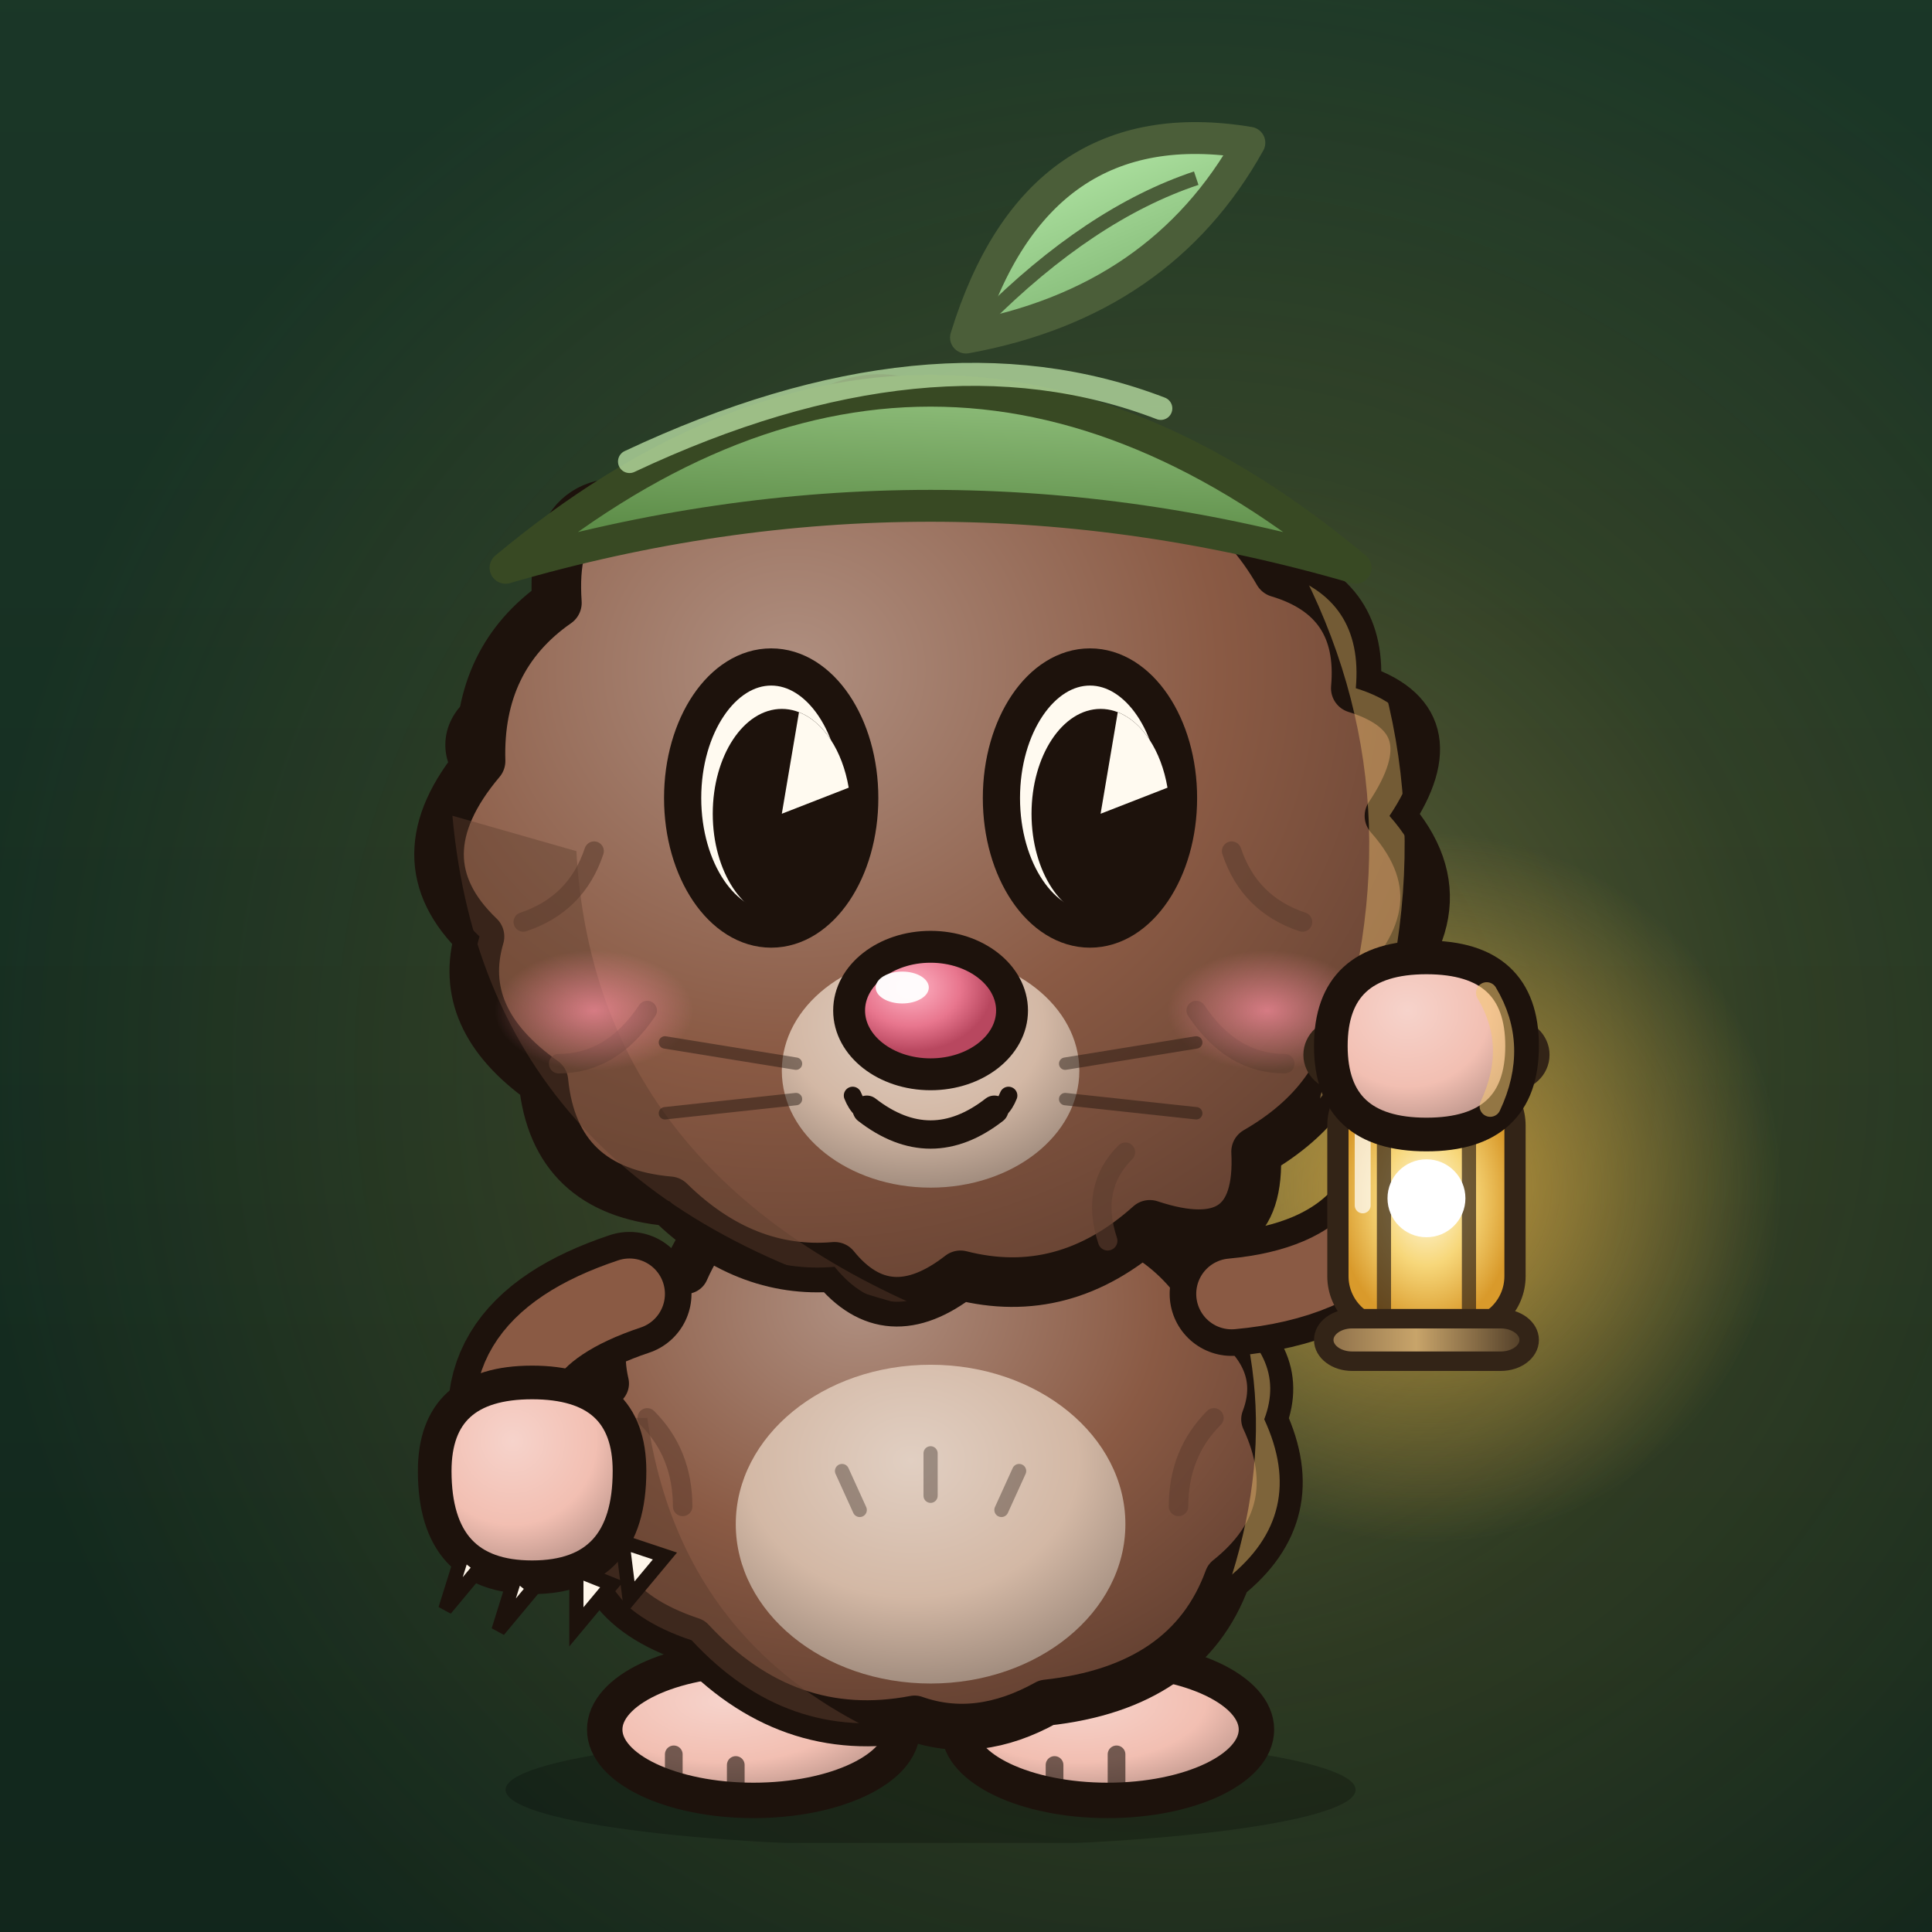
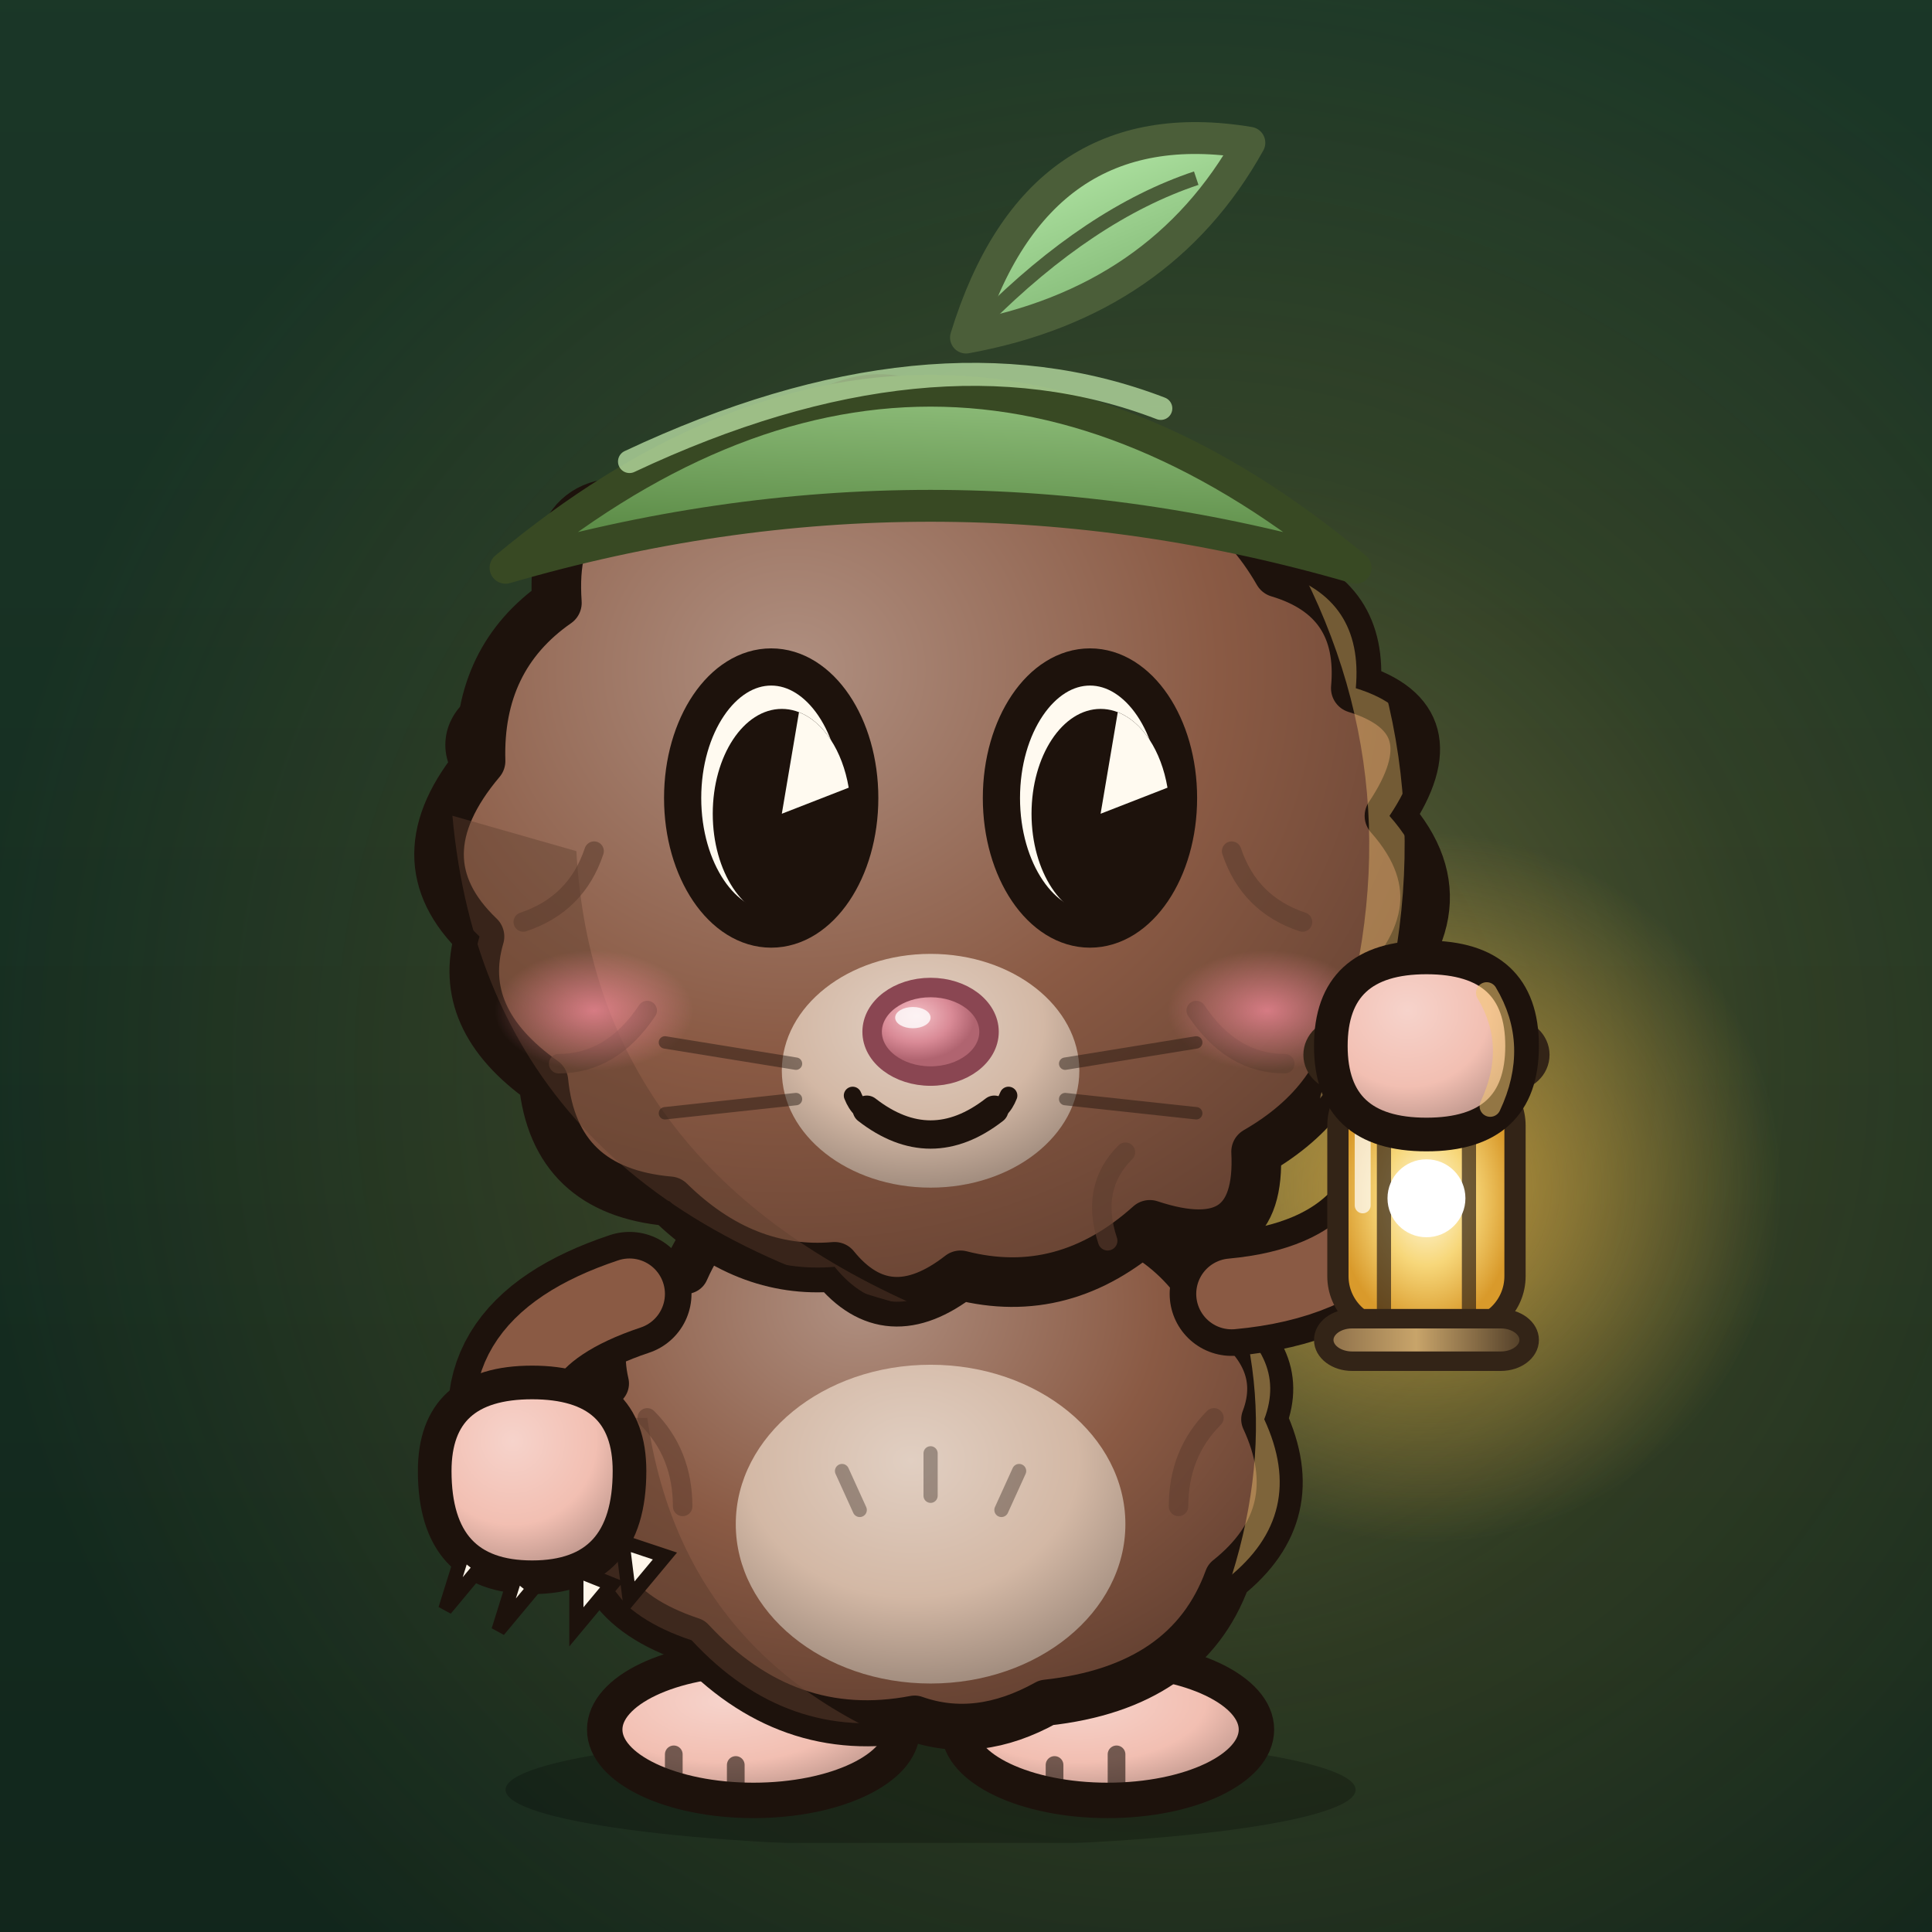
<svg xmlns="http://www.w3.org/2000/svg" viewBox="18 18 72 72">
  <defs>
    <linearGradient id="bg" x1="0" y1="1" x2="0" y2="0">
      <stop offset="0" stop-color="#0f2219" />
      <stop offset="1" stop-color="#1d3b2a" />
    </linearGradient>
    <radialGradient id="glow">
      <stop offset="0" stop-color="#ffd27a" stop-opacity=".35" />
      <stop offset=".5" stop-color="#f0b543" stop-opacity=".12" />
      <stop offset="1" stop-color="#f0b543" stop-opacity="0" />
    </radialGradient>
  </defs>
  <rect width="108" height="108" fill="url(#bg)" />
  <circle cx="62" cy="58" r="46" fill="url(#glow)" />
  <svg x="19.68" y="20.68" width="66" height="66" viewBox="0 0 100 100">
    <defs>
      <radialGradient id="dib0g">
        <stop offset="0" stop-color="#f0b543" stop-opacity=".7" />
        <stop offset="1" stop-color="#f0b543" stop-opacity="0" />
      </radialGradient>
      <radialGradient id="dib0h" cx="0.36" cy="0.3" r=".78">
        <stop offset="0" stop-color="#af8f80" />
        <stop offset=".55" stop-color="#8a5a44" />
        <stop offset="1" stop-color="#613f30" />
      </radialGradient>
      <radialGradient id="dib0b" cx="0.4" cy="0.25" r=".78">
        <stop offset="0" stop-color="#af8f80" />
        <stop offset=".55" stop-color="#8a5a44" />
        <stop offset="1" stop-color="#613f30" />
      </radialGradient>
      <radialGradient id="dib0c" cx="0.45" cy="0.3" r=".78">
        <stop offset="0" stop-color="#e1cfc2" />
        <stop offset=".55" stop-color="#d3b8a5" />
        <stop offset="1" stop-color="#948174" />
      </radialGradient>
      <radialGradient id="dib0p" cx="0.4" cy="0.3" r=".78">
        <stop offset="0" stop-color="#f6d3cb" />
        <stop offset=".55" stop-color="#f2bfb2" />
        <stop offset="1" stop-color="#a9867d" />
      </radialGradient>
      <radialGradient id="dib0n" cx=".38" cy=".32">
-         <stop offset="0" stop-color="#ffb3c4" />
-         <stop offset=".6" stop-color="#e8768e" />
-         <stop offset="1" stop-color="#b8475f" />
+         <stop offset="0" stop-color="#f4c0c6" />
+         <stop offset=".6" stop-color="#d98a96" />
+         <stop offset="1" stop-color="#b06470" />
      </radialGradient>
      <radialGradient id="dib0k">
        <stop offset="0" stop-color="#ff8fa3" stop-opacity=".7" />
        <stop offset="1" stop-color="#ff8fa3" stop-opacity="0" />
      </radialGradient>
      <clipPath id="dib0B">
        <path d="M68.84 76.08 Q71.32 81.43 66.76 85.06 Q64.52 91.21 56.54 92.08 Q52.66 94.24 49.10 92.98 Q41.89 94.36 36.51 88.56 Q29.80 86.33 31.26 80.46 Q28.82 77.57 31.67 74.06 Q30.57 69.28 36.18 67.70 Q38.89 61.57 45.44 63.44 Q52.54 59.57 57.50 64.22 Q63.13 64.91 65.85 69.73 Q70.24 72.41 68.84 76.08 Z" />
      </clipPath>
      <clipPath id="dib0H">
        <path d="M75.91 42.01 Q80.74 47.45 73.99 53.25 Q73.34 58.11 68.38 60.97 Q68.70 67.20 62.38 65.10 Q57.53 69.45 51.69 67.95 Q47.57 71.16 44.58 67.47 Q39.48 67.91 35.26 63.77 Q28.75 63.20 28.14 56.99 Q23.16 53.46 24.53 48.82 Q19.93 44.43 24.59 38.91 Q24.42 33.10 28.90 29.98 Q28.43 23.03 34.67 24.62 Q37.48 20.29 41.46 21.33 Q46.57 16.36 50.99 20.02 Q57.10 18.34 60.68 22.12 Q66.54 22.88 69.64 28.27 Q74.47 29.71 74.01 34.80 Q79.58 36.53 75.91 42.01 Z" />
      </clipPath>
    </defs>
    <ellipse cx="50" cy="97" rx="24" ry="3.2" fill="#000" opacity=".24" />
    <circle cx="78" cy="63" r="20" fill="url(#dib0g)">
      <animate attributeName="r" values="18;21;18" dur="2.6s" repeatCount="indefinite" />
    </circle>
    <g>
      <animateTransform attributeName="transform" type="translate" values="0 0;0 -1.4;0 0" dur="3.2s" repeatCount="indefinite" calcMode="spline" keySplines=".45 0 .55 1;.45 0 .55 1" />
      <ellipse cx="40" cy="93.6" rx="8.4" ry="4" fill="url(#dib0p)" stroke="#1d120c" stroke-width="2" />
      <ellipse cx="60" cy="93.6" rx="8.4" ry="4" fill="url(#dib0p)" stroke="#1d120c" stroke-width="2" />
      <path d="M35.5 95 v1.6 M39 95.6 v1.6 M57 95.6 v1.6 M60.5 95 v1.6" stroke="#1d120c" stroke-width="1" stroke-linecap="round" opacity=".6" />
      <path d="M68.84 76.08 Q71.32 81.43 66.76 85.06 Q64.52 91.21 56.54 92.08 Q52.66 94.24 49.10 92.98 Q41.89 94.36 36.51 88.56 Q29.80 86.33 31.26 80.46 Q28.82 77.57 31.67 74.06 Q30.57 69.28 36.18 67.70 Q38.89 61.57 45.44 63.44 Q52.54 59.57 57.50 64.22 Q63.13 64.91 65.85 69.73 Q70.24 72.41 68.84 76.08 Z" fill="url(#dib0b)" stroke="#1d120c" stroke-width="2.6" stroke-linejoin="round" />
      <g clip-path="url(#dib0B)">
        <path d="M28 76 Q31 92 50 95 Q36 90 34 76 Z" fill="#5e3d2e" opacity=".5" />
        <path d="M67 66 Q72 77 66 90" stroke="#f4c872" stroke-width="1.8" fill="none" opacity=".45" stroke-linecap="round" />
      </g>
      <ellipse cx="50" cy="82" rx="11" ry="9" fill="url(#dib0c)" />
      <g stroke="#5e3d2e" stroke-width="1.1" fill="none" opacity=".55" stroke-linecap="round">
        <path d="M34 76 q2 2 2 5 M66 76 q-2 2 -2 5" />
      </g>
      <g stroke="#1d120c" stroke-width=".8" opacity=".35" stroke-linecap="round">
        <path d="M45 79 l1 2.2 M50 78 v2.4 M55 79 l-1 2.2" />
      </g>
      <ellipse cx="26.8" cy="38" rx="3.4" ry="2.8" fill="#5e3d2e" stroke="#1d120c" stroke-width="1.6" />
      <ellipse cx="73.2" cy="38" rx="3.4" ry="2.8" fill="#5e3d2e" stroke="#1d120c" stroke-width="1.6" />
      <path d="M75.91 42.01 Q80.74 47.45 73.99 53.25 Q73.34 58.11 68.38 60.97 Q68.70 67.20 62.38 65.10 Q57.53 69.45 51.69 67.95 Q47.57 71.16 44.58 67.47 Q39.48 67.91 35.26 63.77 Q28.75 63.20 28.14 56.99 Q23.16 53.46 24.53 48.82 Q19.93 44.43 24.59 38.91 Q24.42 33.10 28.90 29.98 Q28.43 23.03 34.67 24.62 Q37.48 20.29 41.46 21.33 Q46.57 16.36 50.99 20.02 Q57.10 18.34 60.68 22.12 Q66.54 22.88 69.64 28.27 Q74.47 29.71 74.01 34.80 Q79.58 36.53 75.91 42.01 Z" fill="url(#dib0h)" stroke="#1d120c" stroke-width="2.8" stroke-linejoin="round" />
      <g clip-path="url(#dib0H)">
        <path d="M23 42 Q25 64 50 70 Q31 62 30 44 Z" fill="#5e3d2e" opacity=".42" />
        <path d="M72 28 Q79 42 73 58" stroke="#f4c872" stroke-width="2" fill="none" opacity=".4" stroke-linecap="round" />
        <path d="M35 23 Q43 18 52 19" stroke="#ffffff" stroke-width="2" opacity=".22" fill="none" stroke-linecap="round" />
        <g stroke="#5e3d2e" stroke-width="1.1" fill="none" opacity=".6" stroke-linecap="round">
          <path d="M27 48 q3 -1 4 -4 M29 56 q3 0 5 -3 M71 48 q-3 -1 -4 -4 M70 56 q-3 0 -5 -3 M60 66 q-1 -3 1 -5" />
        </g>
      </g>
      <g transform="translate(41 41)">
        <g>
          <animateTransform attributeName="transform" type="scale" values="1 1;1 1;1 .1;1 1" keyTimes="0;.94;.97;1" dur="4.4s" repeatCount="indefinite" />
          <ellipse rx="5" ry="7.4" fill="#fffaf0" stroke="#1d120c" stroke-width="2.1" />
          <ellipse cx="0.6" cy="0.888" rx="3.9" ry="5.92" fill="#1d120c" />
          <path d="M0.6 0.888 L1.57 -4.846 A3.9 5.92 0 0 1 4.377 -0.584 Z" fill="#fffaf0" />
        </g>
      </g>
      <g transform="translate(59 41)">
        <g>
          <animateTransform attributeName="transform" type="scale" values="1 1;1 1;1 .1;1 1" keyTimes="0;.94;.97;1" dur="4.4s" repeatCount="indefinite" />
          <ellipse rx="5" ry="7.4" fill="#fffaf0" stroke="#1d120c" stroke-width="2.1" />
          <ellipse cx="0.6" cy="0.888" rx="3.9" ry="5.92" fill="#1d120c" />
          <path d="M0.6 0.888 L1.57 -4.846 A3.9 5.92 0 0 1 4.377 -0.584 Z" fill="#fffaf0" />
        </g>
      </g>
      <ellipse cx="31" cy="53" rx="5.6" ry="3.4" fill="url(#dib0k)" />
      <ellipse cx="69" cy="53" rx="5.6" ry="3.4" fill="url(#dib0k)" />
      <ellipse cx="50" cy="56.4" rx="8.4" ry="6.6" fill="url(#dib0c)" />
-       <ellipse cx="50" cy="53" rx="4.6" ry="3.6" fill="url(#dib0n)" stroke="#1d120c" stroke-width="1.8" />
-       <ellipse cx="48.4" cy="51.7" rx="1.5" ry=".9" fill="#fff" opacity=".95" />
+       <ellipse cx="50" cy="54.2" rx="3.3" ry="2.5" fill="url(#dib0n)" stroke="#8a4652" stroke-width="1.1" />
+       <ellipse cx="49" cy="53.4" rx="1" ry=".6" fill="#fff" opacity=".8" />
      <path d="M46.4 58.6 Q50 61.4 53.6 58.6" stroke="#1d120c" stroke-width="1.6" fill="none" stroke-linecap="round" />
      <path d="M45.6 57.8 q.4 1 1.1 1 M54.4 57.8 q-.4 1 -1.1 1" stroke="#1d120c" stroke-width="1" fill="none" stroke-linecap="round" />
      <g stroke="#1d120c" stroke-width=".7" opacity=".45" stroke-linecap="round">
        <path d="M42.4 56 L35 54.8 M42.4 58 L35 58.8" />
        <path d="M57.6 56 L65 54.8 M57.6 58 L65 58.8" />
      </g>
      <g>
        <animateTransform attributeName="transform" type="rotate" values="-2 50 22;2 50 22;-2 50 22" dur="4s" repeatCount="indefinite" />
        <defs>
          <linearGradient id="dib0tl" gradientTransform="rotate(100 .5 .5)">
            <stop offset="0" stop-color="#8fbe7b" />
            <stop offset="1" stop-color="#53833e" />
          </linearGradient>
          <linearGradient id="dib0ts" gradientTransform="rotate(60 .5 .5)">
            <stop offset="0" stop-color="#b4e8a7" />
            <stop offset="1" stop-color="#79af6c" />
          </linearGradient>
        </defs>
        <path d="M26 28 Q50 8 74 28 Q50 21 26 28 Z" fill="url(#dib0tl)" stroke="#384923" stroke-width="1.8" stroke-linejoin="round" />
        <path d="M33 22 Q50 14 63 19" stroke="#c7f0b0" stroke-width="1.3" fill="none" opacity=".7" stroke-linecap="round" />
        <path d="M52 15 Q56 2 68 4 Q63 13 52 15 Z" fill="url(#dib0ts)" stroke="#4b5e39" stroke-width="1.8" stroke-linejoin="round" />
        <path d="M53 14 Q59 8 65 6" stroke="#4b5e39" stroke-width=".8" fill="none" />
      </g>
      <path d="M33 69 Q24 72 27 79" stroke="#1d120c" stroke-width="7" fill="none" stroke-linecap="round" />
      <path d="M33 69 Q24 72 27 79" stroke="#8a5a44" stroke-width="4" fill="none" stroke-linecap="round" />
      <path d="M22 79 Q22 74 27.5 74 Q33 74 33 79 Q33 85 27.5 85 Q22 85 22 79 Z" fill="url(#dib0p)" stroke="#1d120c" stroke-width="1.9" />
      <g fill="#fff6ea" stroke="#1d120c" stroke-width=".8">
        <path d="M23.6 83.6 l-1 3.2 l2 -2.4 Z" />
        <path d="M26.6 84.8 l-1 3.2 l2 -2.4 Z" />
        <path d="M30 84.6 l0 3.2 l2 -2.4 Z" />
        <path d="M32.6 83 l0.4 3.2 l2 -2.4 Z" />
      </g>
      <path d="M67 69 Q78 68 78 57" stroke="#1d120c" stroke-width="7" fill="none" stroke-linecap="round" />
      <path d="M67 69 Q78 68 78 57" stroke="#8a5a44" stroke-width="4" fill="none" stroke-linecap="round" />
      <g>
        <animateTransform attributeName="transform" type="rotate" values="-4 78 54;4 78 54;-4 78 54" dur="3.2s" repeatCount="indefinite" />
        <g transform="translate(-2 0)">
          <defs>
            <linearGradient id="dib0Lm" x1="0" x2="1">
              <stop offset="0" stop-color="#8a6d48" />
              <stop offset=".45" stop-color="#c8a46a" />
              <stop offset="1" stop-color="#4a3824" />
            </linearGradient>
            <radialGradient id="dib0La">
              <stop offset="0" stop-color="#fffbe6" />
              <stop offset=".5" stop-color="#f7d77a" />
              <stop offset="1" stop-color="#d99a2b" />
            </radialGradient>
          </defs>
          <rect x="75" y="56.5" width="10" height="14.5" rx="3" fill="url(#dib0La)" stroke="#332417" stroke-width="1.2" />
          <rect x="73.6" y="54" width="12.8" height="3" rx="1.6" fill="url(#dib0Lm)" stroke="#332417" stroke-width="1.1" />
          <rect x="74.2" y="70.4" width="11.6" height="2.4" rx="1.6" fill="url(#dib0Lm)" stroke="#332417" stroke-width="1.1" />
          <path d="M77.6 57 V70.4 M82.4 57 V70.4" stroke="#332417" stroke-width=".8" opacity=".7" />
          <circle cx="80" cy="63.6" r="2.2" fill="#fff" />
          <path d="M76.4 59 V64" stroke="#fff" stroke-width=".9" opacity=".7" stroke-linecap="round" />
        </g>
      </g>
      <path d="M72.6 55 Q72.6 50 78 50 Q83.4 50 83.4 55 Q83.4 60 78 60 Q72.6 60 72.6 55 Z" fill="url(#dib0p)" stroke="#1d120c" stroke-width="1.9" />
      <path d="M81.4 52 Q83.2 55 81.6 58.4" stroke="#f4c872" stroke-width="1.2" fill="none" opacity=".55" stroke-linecap="round" />
    </g>
  </svg>
</svg>
